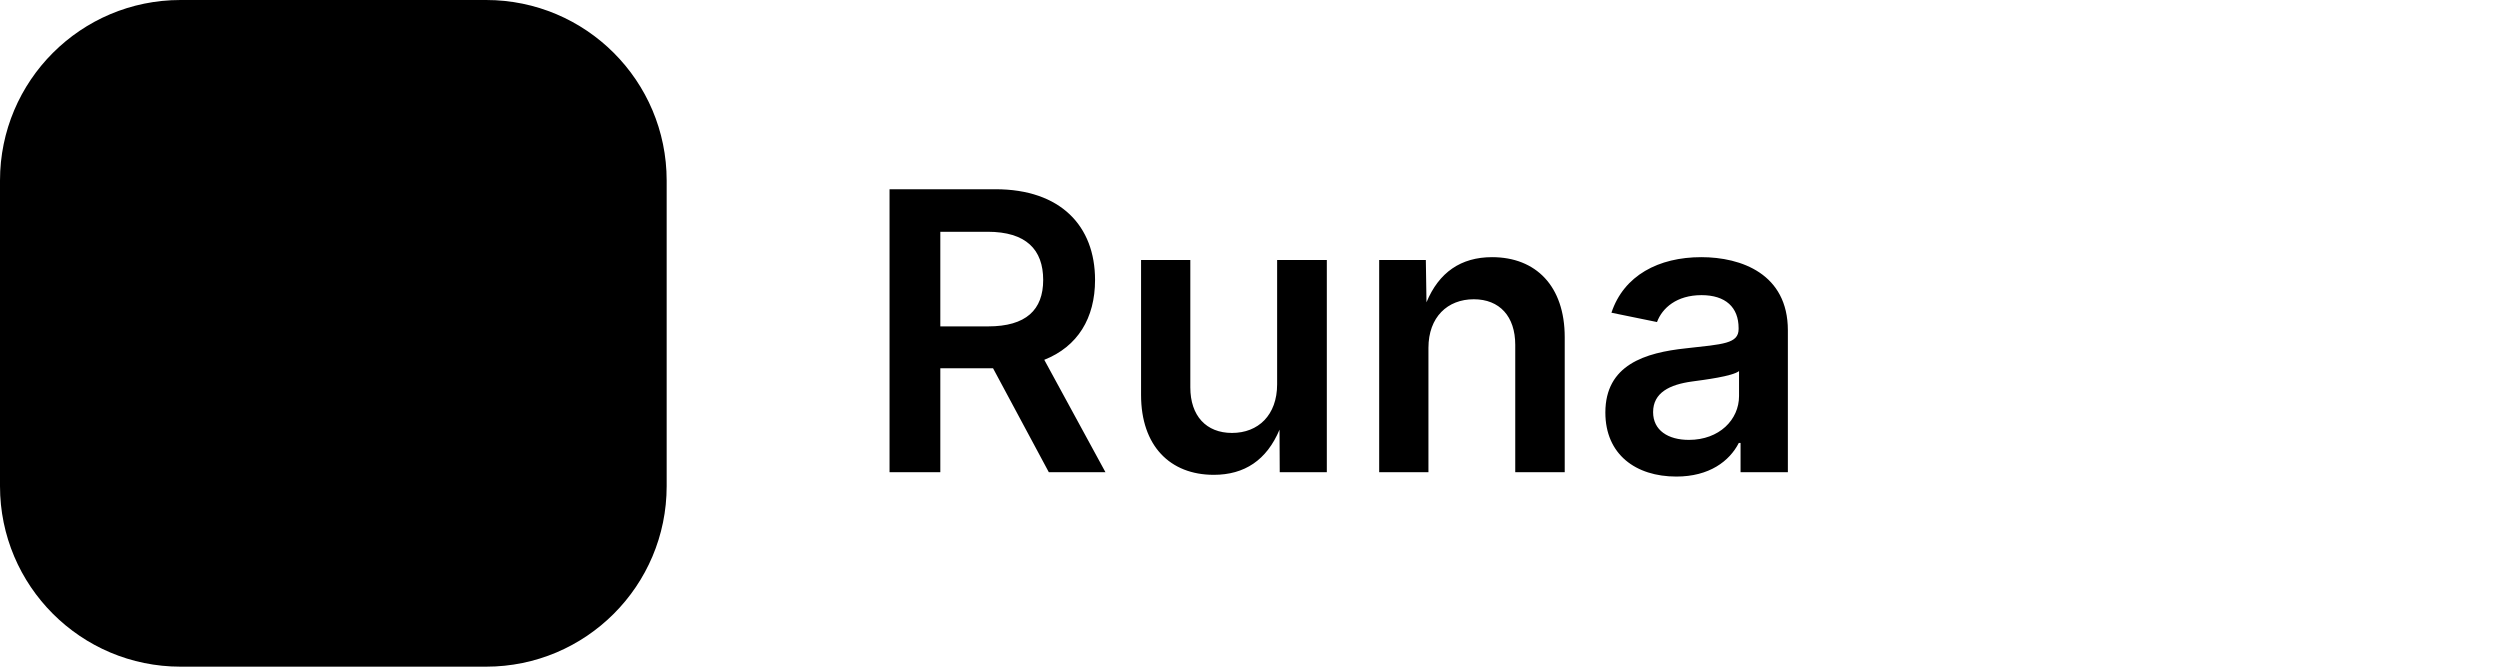
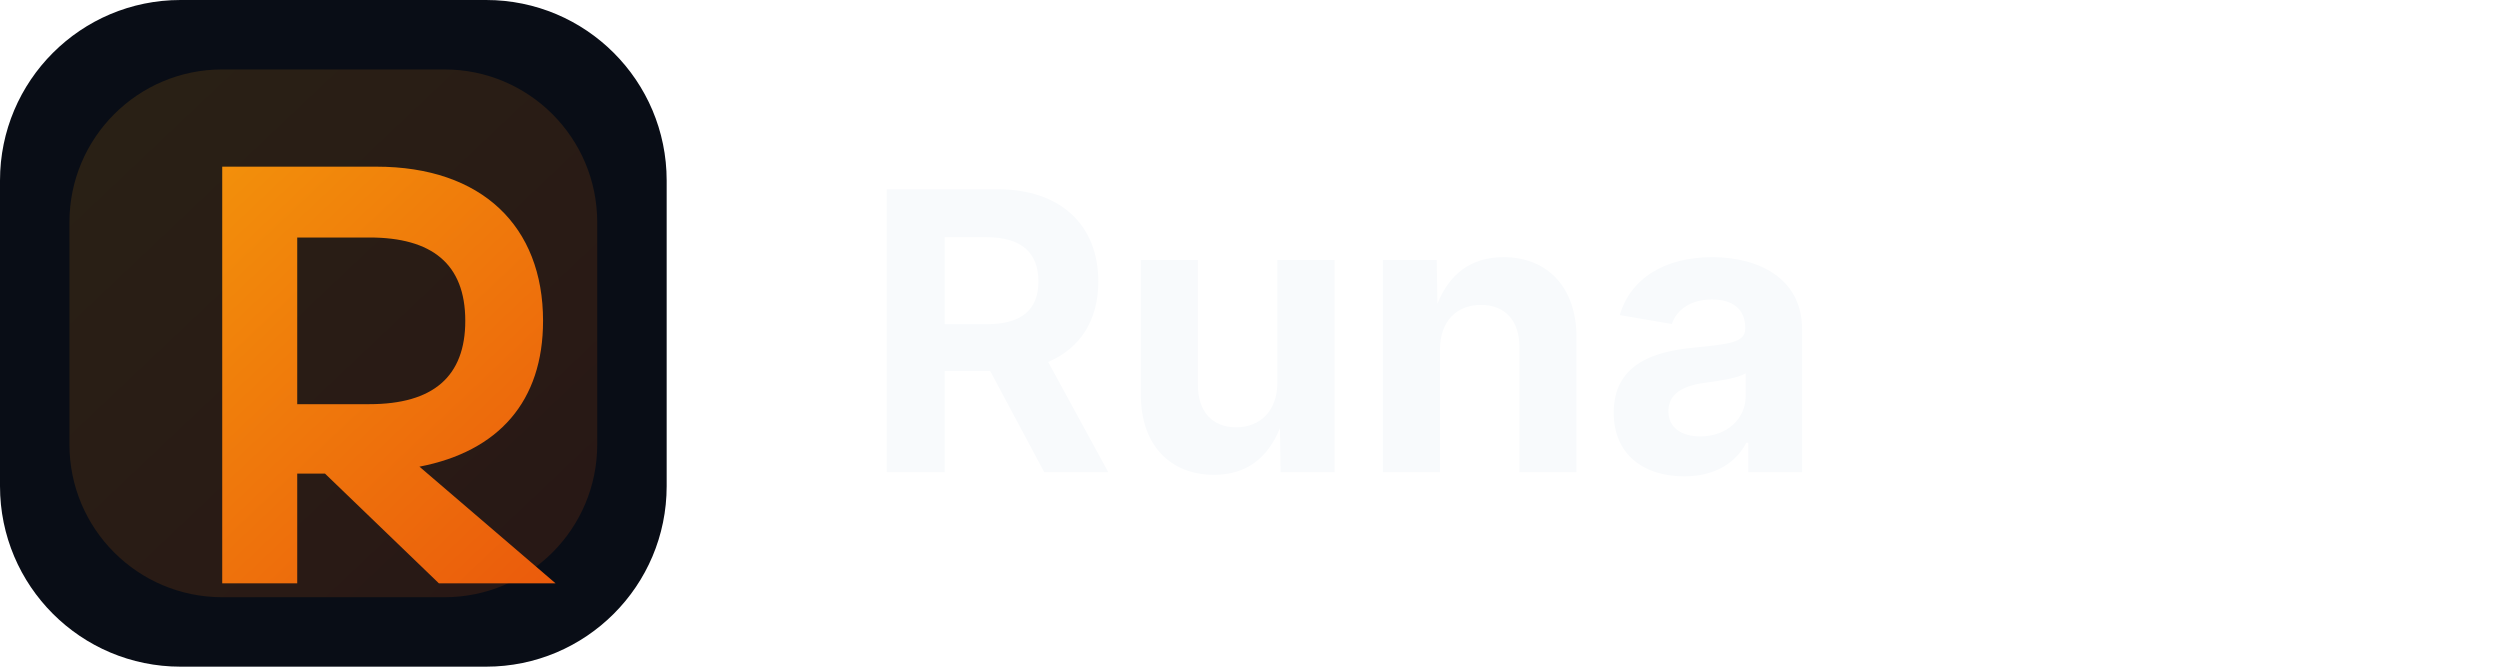
<svg xmlns="http://www.w3.org/2000/svg" viewBox="0 0 180 48" role="img" aria-labelledby="title">
-   <rect width="48" height="48" rx="13" fill="Canvas" />
-   <rect x="5" y="5" width="38" height="38" rx="11" fill="AccentColor" opacity=".14" />
-   <path d="M16 12h11.1c7.6 0 12 4.3 12 11.1 0 5.8-3.2 9.4-8.9 10.5L40 42h-8.4l-8.2-7.9h-2V42H16V12Zm5.4 5.1v12h5.2c4.6 0 6.9-2 6.9-6 0-4.1-2.4-6-6.9-6h-5.2Z" fill="AccentColor" />
-   <text x="62" y="34" fill="CanvasText" font-family="Inter, ui-sans-serif, system-ui, -apple-system, BlinkMacSystemFont, 'Segoe UI', sans-serif" font-size="28" font-weight="600" letter-spacing="0">Runa</text>
+   <defs>
+     <linearGradient id="runaLogoMark" x1="8" x2="43" y1="5" y2="42" gradientUnits="userSpaceOnUse">
+       <stop stop-color="#f59e0b" />
+       <stop offset="1" stop-color="#ea580c" />
+     </linearGradient>
+   </defs>
+   <rect width="48" height="48" rx="13" fill="#090d16" />
+   <rect x="5" y="5" width="38" height="38" rx="11" fill="url(#runaLogoMark)" opacity=".14" />
+   <path d="M16 12h11.1c7.6 0 12 4.3 12 11.1 0 5.8-3.2 9.4-8.9 10.5L40 42h-8.4l-8.2-7.9h-2V42H16V12Zm5.4 5.1v12h5.2c4.6 0 6.9-2 6.9-6 0-4.1-2.4-6-6.9-6h-5.2Z" fill="url(#runaLogoMark)" />
+   <text x="62" y="34" fill="#f8fafc" font-family="Inter, ui-sans-serif, system-ui, -apple-system, BlinkMacSystemFont, 'Segoe UI', sans-serif" font-size="28" font-weight="650" letter-spacing="0">Runa</text>
</svg>
